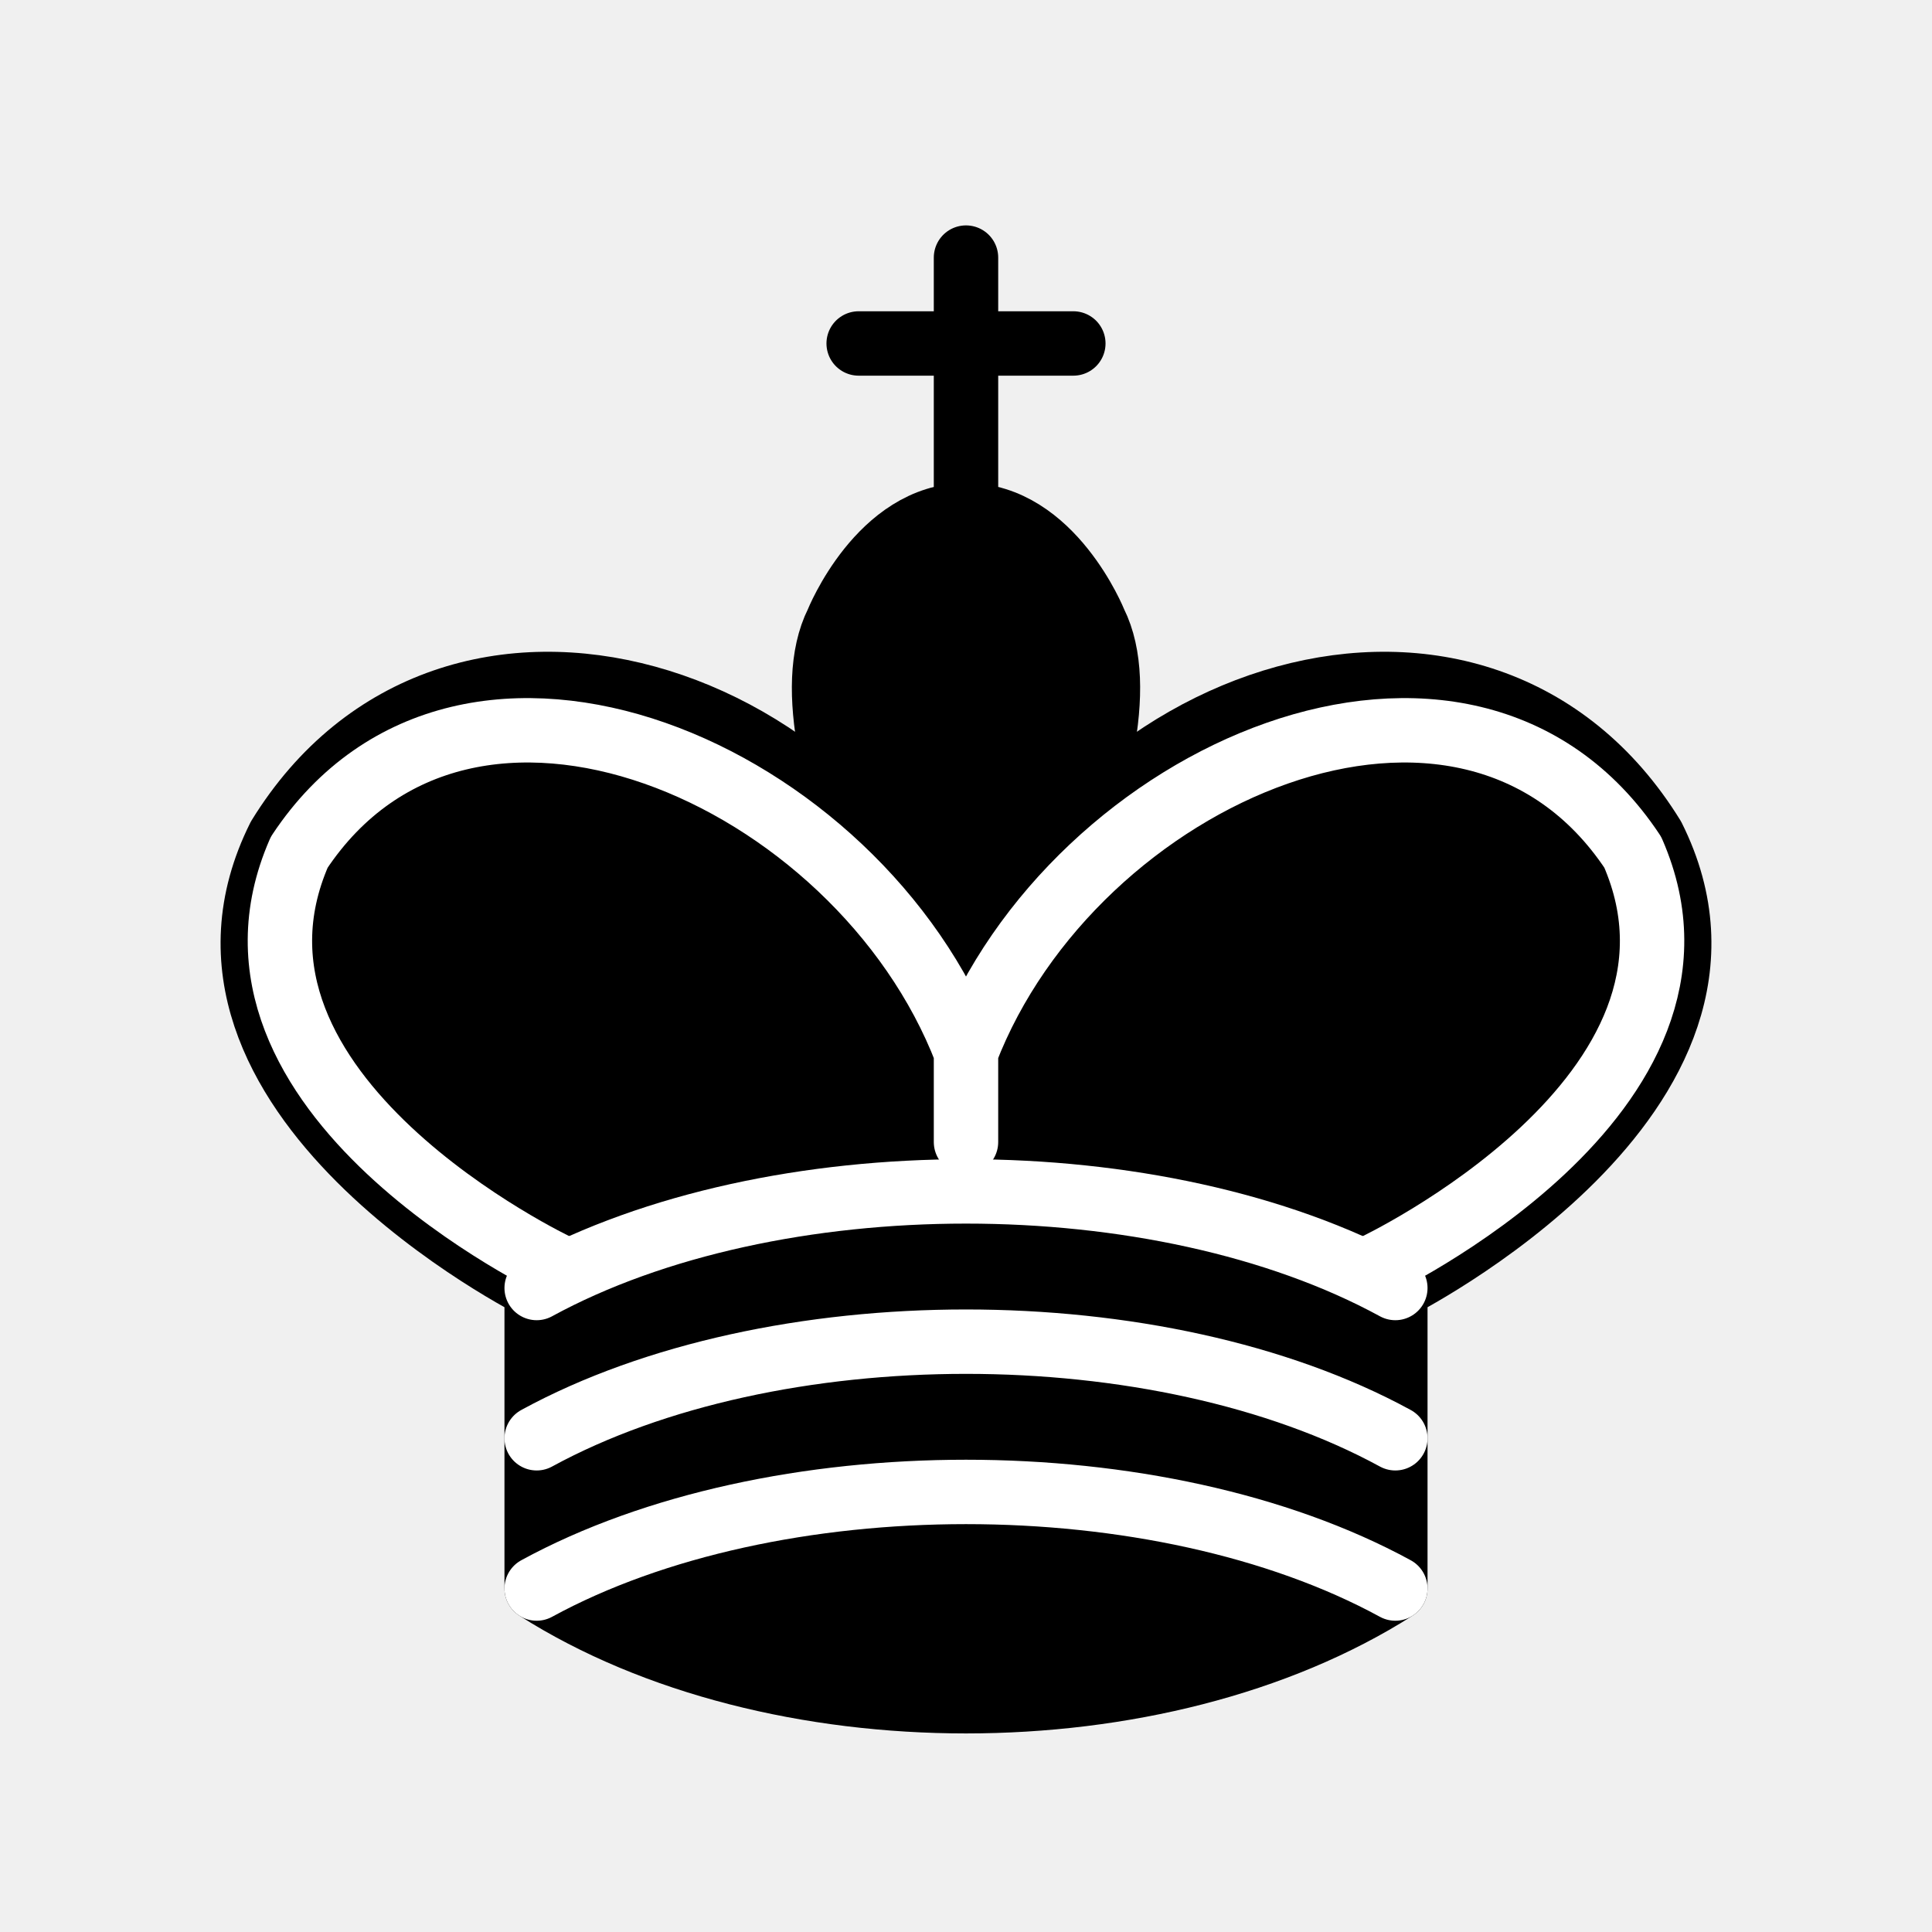
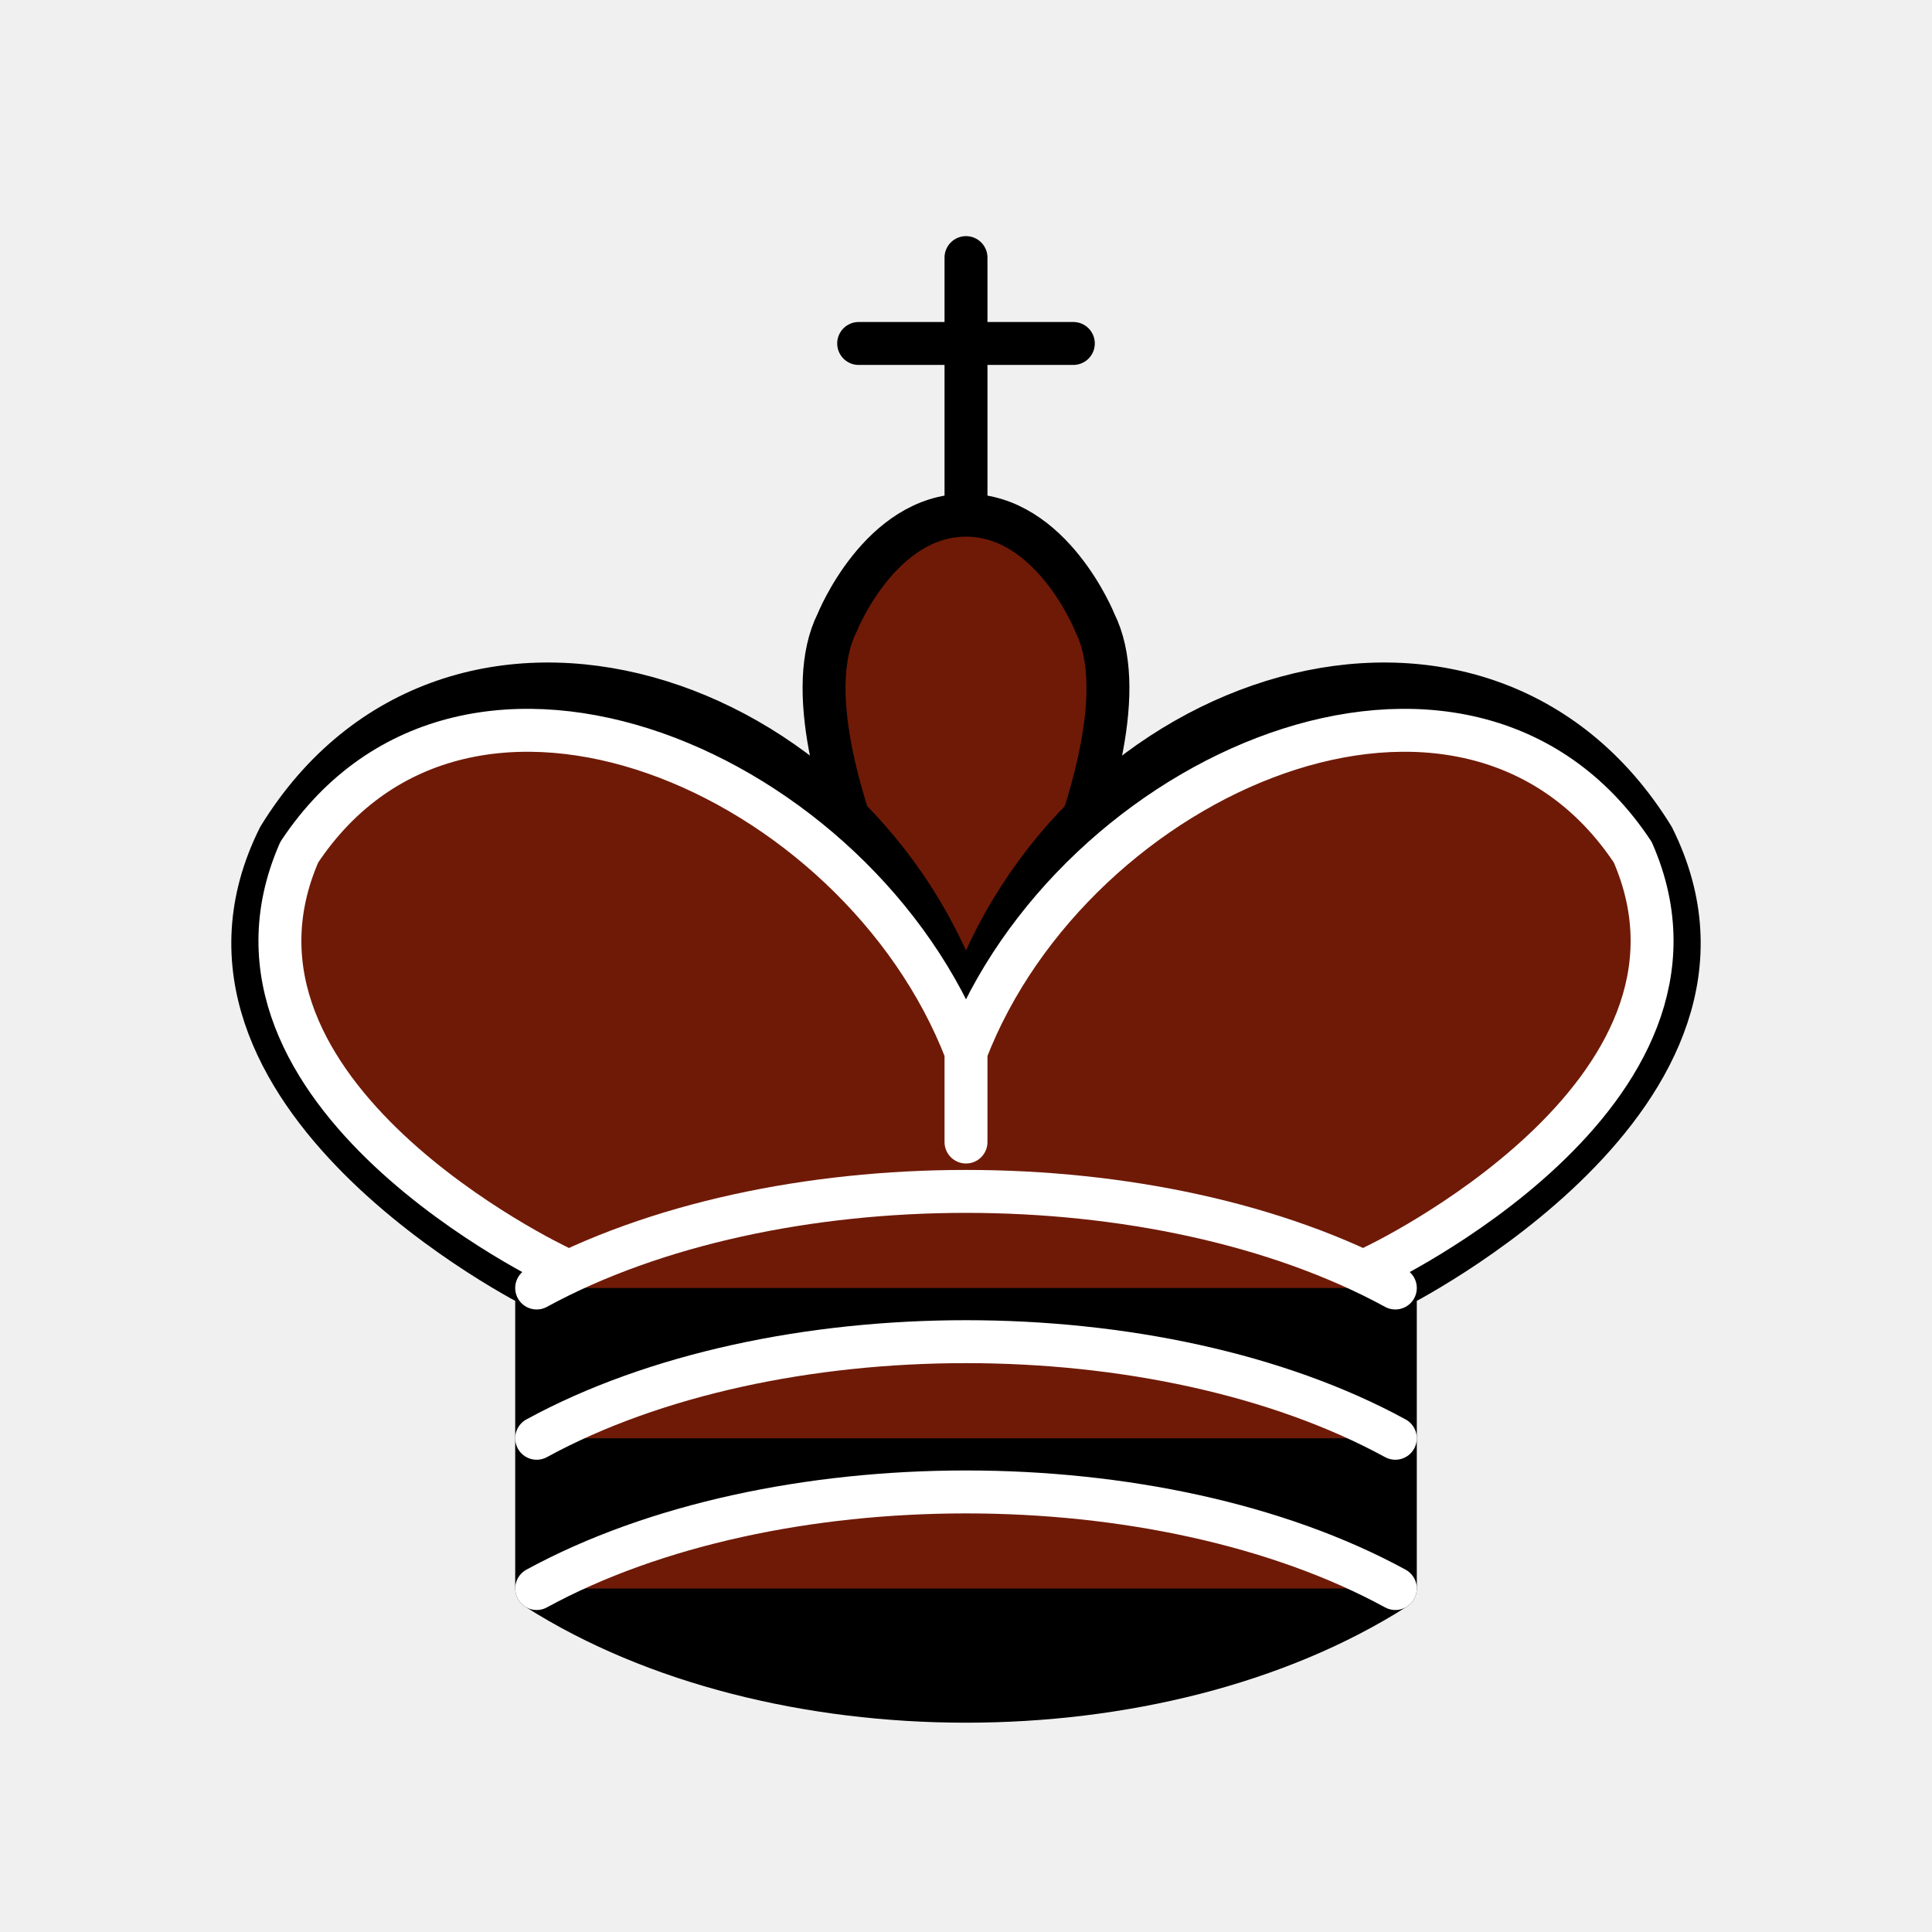
<svg xmlns="http://www.w3.org/2000/svg" version="1.1" width="45" height="45">
-   <g style="fill:none; fill-opacity:1; fill-rule:evenodd; stroke:#000000; stroke-width:1.5; stroke-linecap:round;stroke-linejoin:round;stroke-miterlimit:4; stroke-dasharray:none; stroke-opacity:1;">
-     <path d="M 22.5,11.63 L 22.5,6" style="fill:none; stroke:#000000; stroke-linejoin:miter;" id="path6570" />
-     <path d="M 22.5,25 C 22.5,25 27,17.5 25.5,14.5 C 25.5,14.5 24.5,12 22.5,12 C 20.5,12 19.5,14.5 19.5,14.5 C 18,17.5 22.5,25 22.5,25" style="fill:#000000;fill-opacity:1; stroke-linecap:butt; stroke-linejoin:miter;" />
+   <g style="fill:#6F1A07; fill-opacity:1; fill-rule:evenodd; stroke:#000000; stroke-width:1; stroke-linecap:round;stroke-linejoin:round;stroke-miterlimit:4; stroke-dasharray:none; stroke-opacity:1;">
+     <path d="M 22.5,11.63 L 22.5,6" style="fill:#6F1A07; stroke:#000000; stroke-linejoin:miter;" id="path6570" />
+     <path d="M 22.5,25 C 22.5,25 27,17.5 25.5,14.5 C 25.5,14.5 24.5,12 22.5,12 C 20.5,12 19.5,14.5 19.5,14.5 C 18,17.5 22.5,25 22.5,25" style="fill:#6F1A07; fill-opacity:1; stroke-linecap:butt; stroke-linejoin:miter;" />
    <path d="M 12.5,37 C 18,40.5 27,40.5 32.5,37 L 32.5,30 C 32.5,30 41.5,25.5 38.5,19.5 C 34.5,13 25,16 22.5,23.5 L 22.5,27 L 22.5,23.5 C 20,16 10.5,13 6.5,19.5 C 3.5,25.5 12.5,30 12.5,30 L 12.5,37" style="fill:#000000; stroke:#000000;" />
-     <path d="M 20,8 L 25,8" style="fill:none; stroke:#000000; stroke-linejoin:miter;" />
-     <path d="M 32,29.5 C 32,29.5 40.5,25.5 38.03,19.85 C 34.15,14 25,18 22.5,24.5 L 22.5,26.6 L 22.5,24.5 C 20,18 10.85,14 6.97,19.85 C 4.5,25.5 13,29.5 13,29.5" style="fill:none; stroke:#ffffff;" />
-     <path d="M 12.5,30 C 18,27 27,27 32.5,30 M 12.5,33.5 C 18,30.5 27,30.5 32.5,33.5 M 12.5,37 C 18,34 27,34 32.5,37" style="fill:none; stroke:#ffffff;" />
+     <path d="M 20,8 L 25,8" style="fill:#6F1A07; stroke:#000000; stroke-linejoin:miter;" />
+     <path d="M 32,29.5 C 32,29.5 40.5,25.5 38.03,19.85 C 34.15,14 25,18 22.5,24.5 L 22.5,26.6 L 22.5,24.5 C 20,18 10.85,14 6.97,19.85 C 4.5,25.5 13,29.5 13,29.5" style="fill:#6F1A07; stroke:#ffffff;" />
+     <path d="M 12.5,30 C 18,27 27,27 32.5,30 M 12.5,33.5 C 18,30.5 27,30.5 32.5,33.5 M 12.5,37 C 18,34 27,34 32.5,37" style="fill:#6F1A07; stroke:#ffffff;" />
  </g>
</svg>
